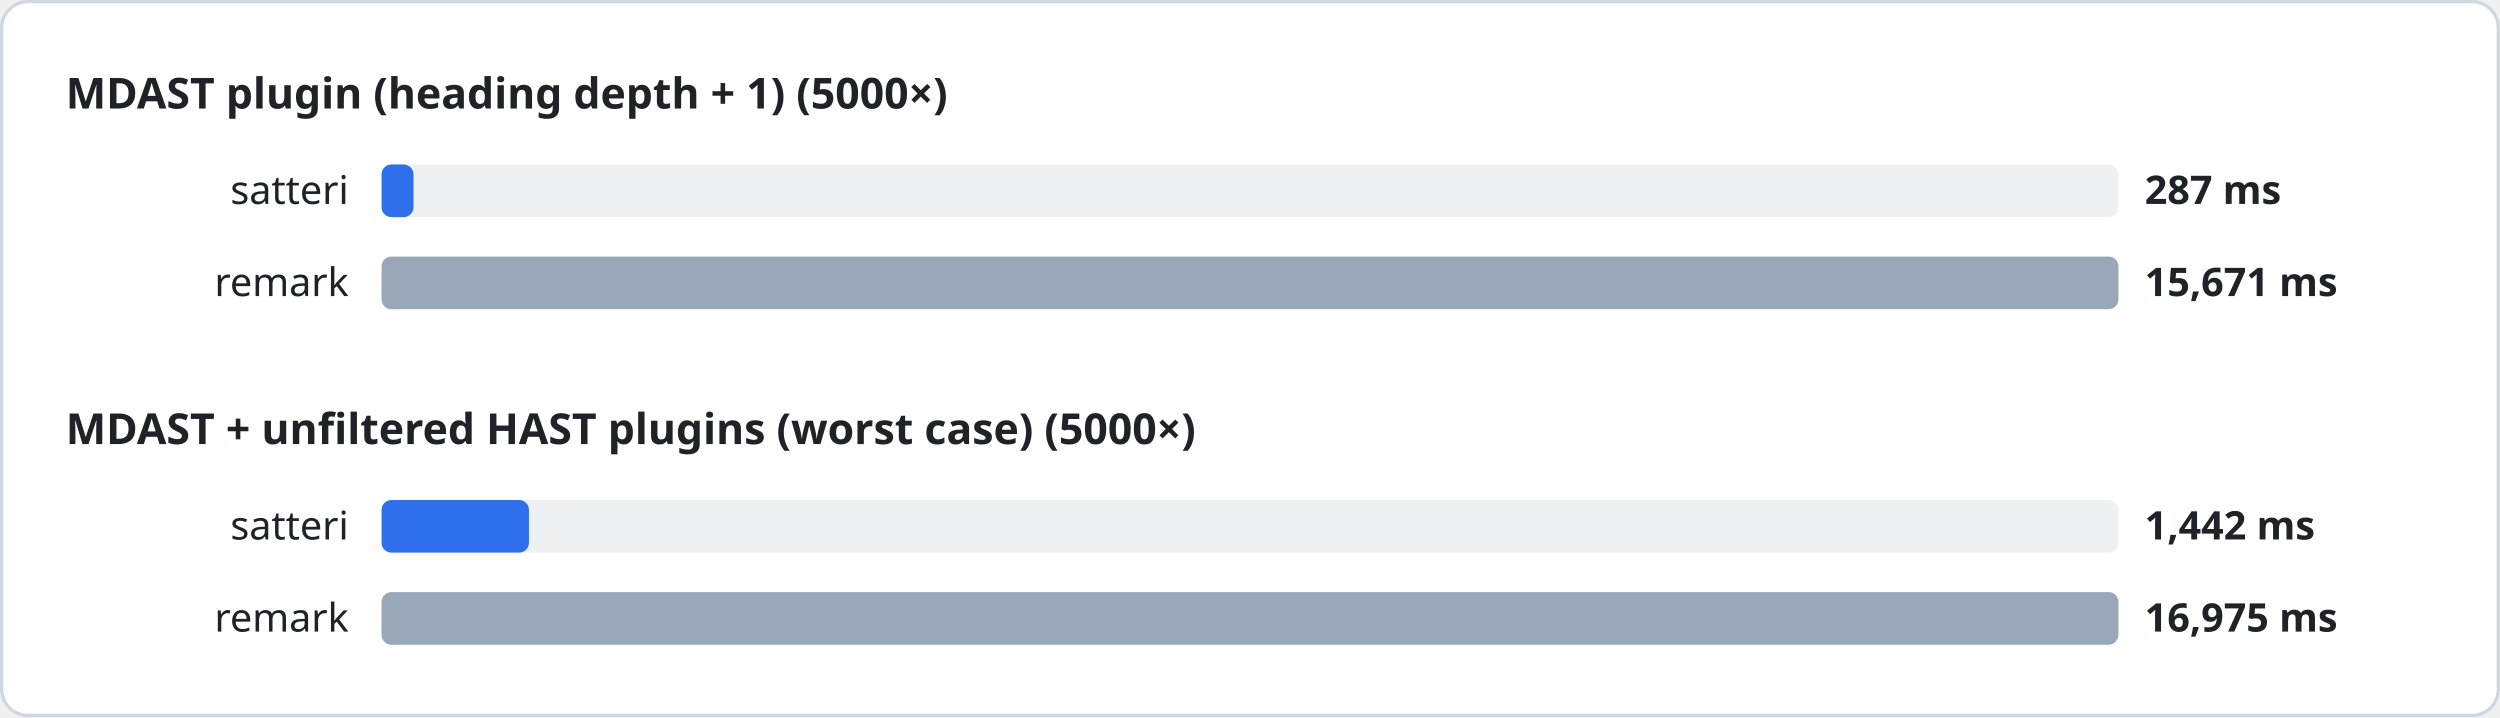
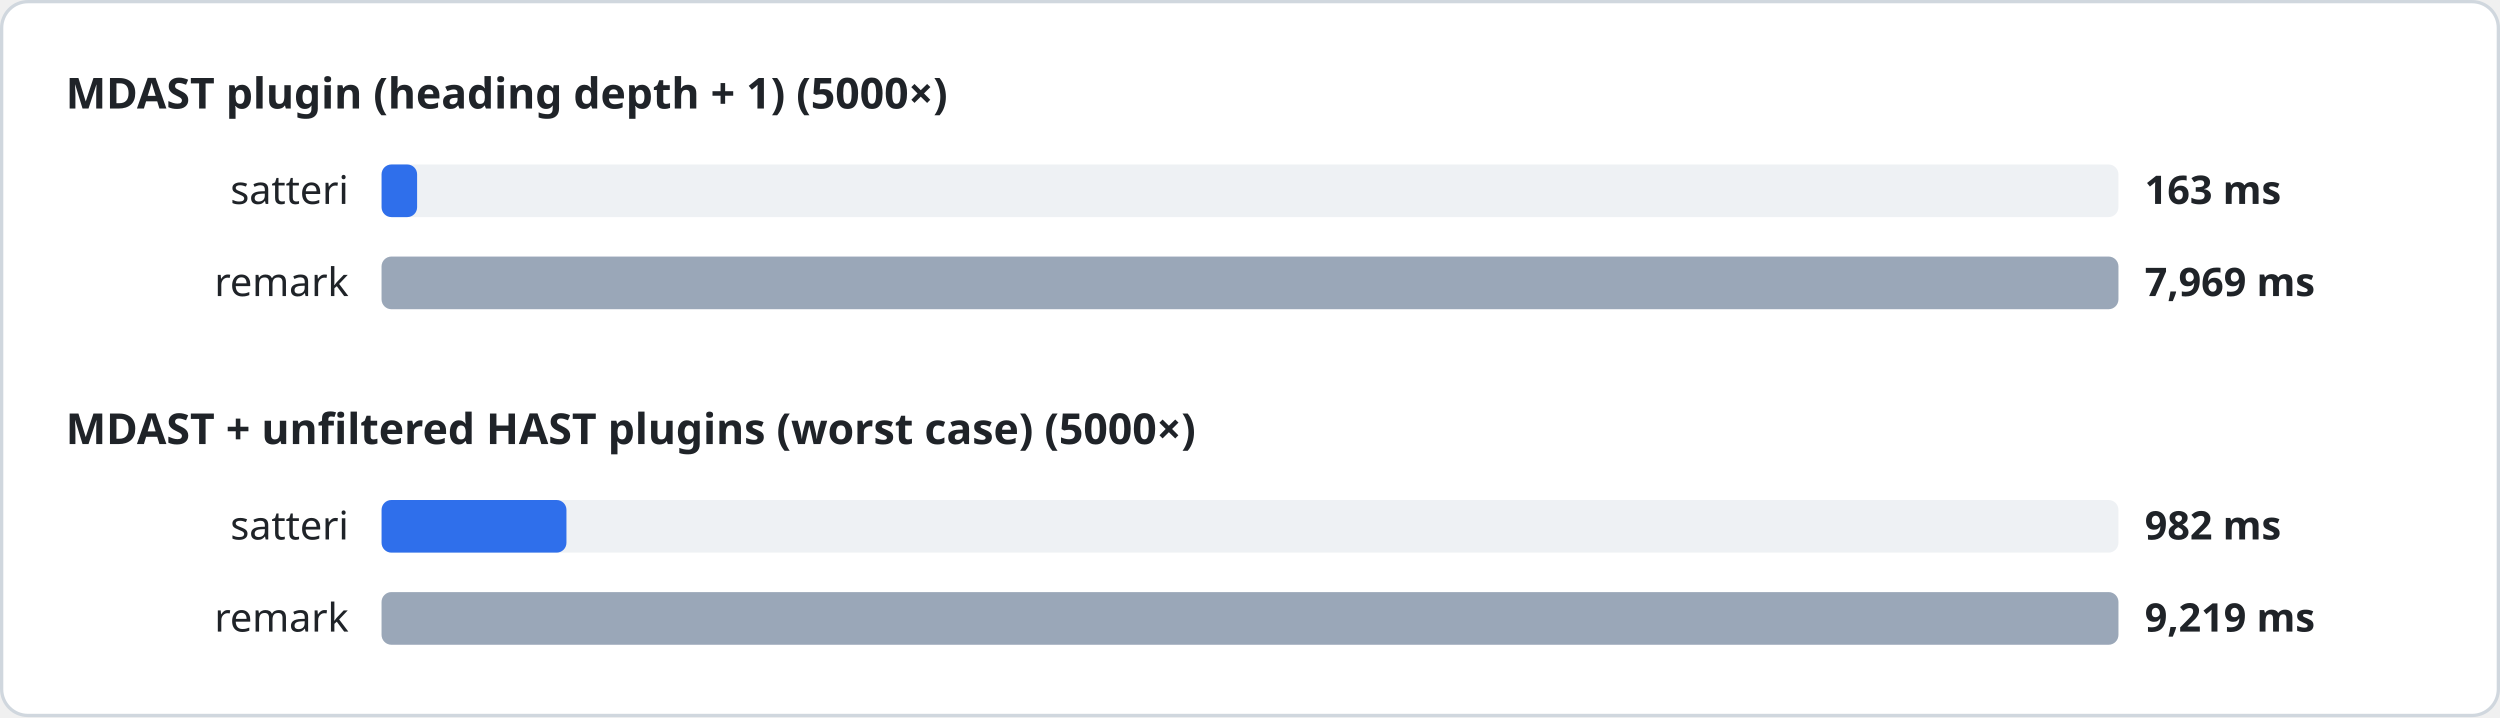
<svg xmlns="http://www.w3.org/2000/svg" width="760" height="218" viewBox="0 0 760 218" font-family="system-ui, sans-serif">
  <style>
.heading{font-size:13px;font-weight:600;fill:#1f2328}
.label{font-size:12px;fill:#1f2328}
.value{font-size:12px;font-weight:600;fill:#1f2328}
.track{fill:#eef1f4}
</style>
  <rect x="0.5" y="0.5" width="759" height="217" rx="8" fill="#ffffff" stroke="#d0d7de" />
  <text x="20" y="33" class="heading">MDAST plugin (heading depth + 1) (5000×)</text>
  <text x="106" y="62" class="label" text-anchor="end">satteri</text>
  <rect x="116" y="50" width="528" height="16" rx="3" class="track" />
-   <rect x="116" y="50" width="9.7" height="16" rx="3" fill="#2f6feb" />
-   <text x="652" y="62" class="value">287 ms</text>
+   <rect x="116" y="50" width="10.8" height="16" rx="3" fill="#2f6feb" />
+   <text x="652" y="62" class="value">163 ms</text>
  <text x="106" y="90" class="label" text-anchor="end">remark</text>
  <rect x="116" y="78" width="528" height="16" rx="3" class="track" />
  <rect x="116" y="78" width="528.0" height="16" rx="3" fill="#9aa7b8" />
-   <text x="652" y="90" class="value">15,671 ms</text>
+   <text x="652" y="90" class="value">7,969 ms</text>
  <text x="20" y="135" class="heading">MDAST + unfiltered HAST plugins (worst case) (5000×)</text>
  <text x="106" y="164" class="label" text-anchor="end">satteri</text>
  <rect x="116" y="152" width="528" height="16" rx="3" class="track" />
-   <rect x="116" y="152" width="44.8" height="16" rx="3" fill="#2f6feb" />
-   <text x="652" y="164" class="value">1,442 ms</text>
+   <rect x="116" y="152" width="56.2" height="16" rx="3" fill="#2f6feb" />
+   <text x="652" y="164" class="value">982 ms</text>
  <text x="106" y="192" class="label" text-anchor="end">remark</text>
  <rect x="116" y="180" width="528" height="16" rx="3" class="track" />
  <rect x="116" y="180" width="528.0" height="16" rx="3" fill="#9aa7b8" />
-   <text x="652" y="192" class="value">16,975 ms</text>
+   <text x="652" y="192" class="value">9,219 ms</text>
</svg>
